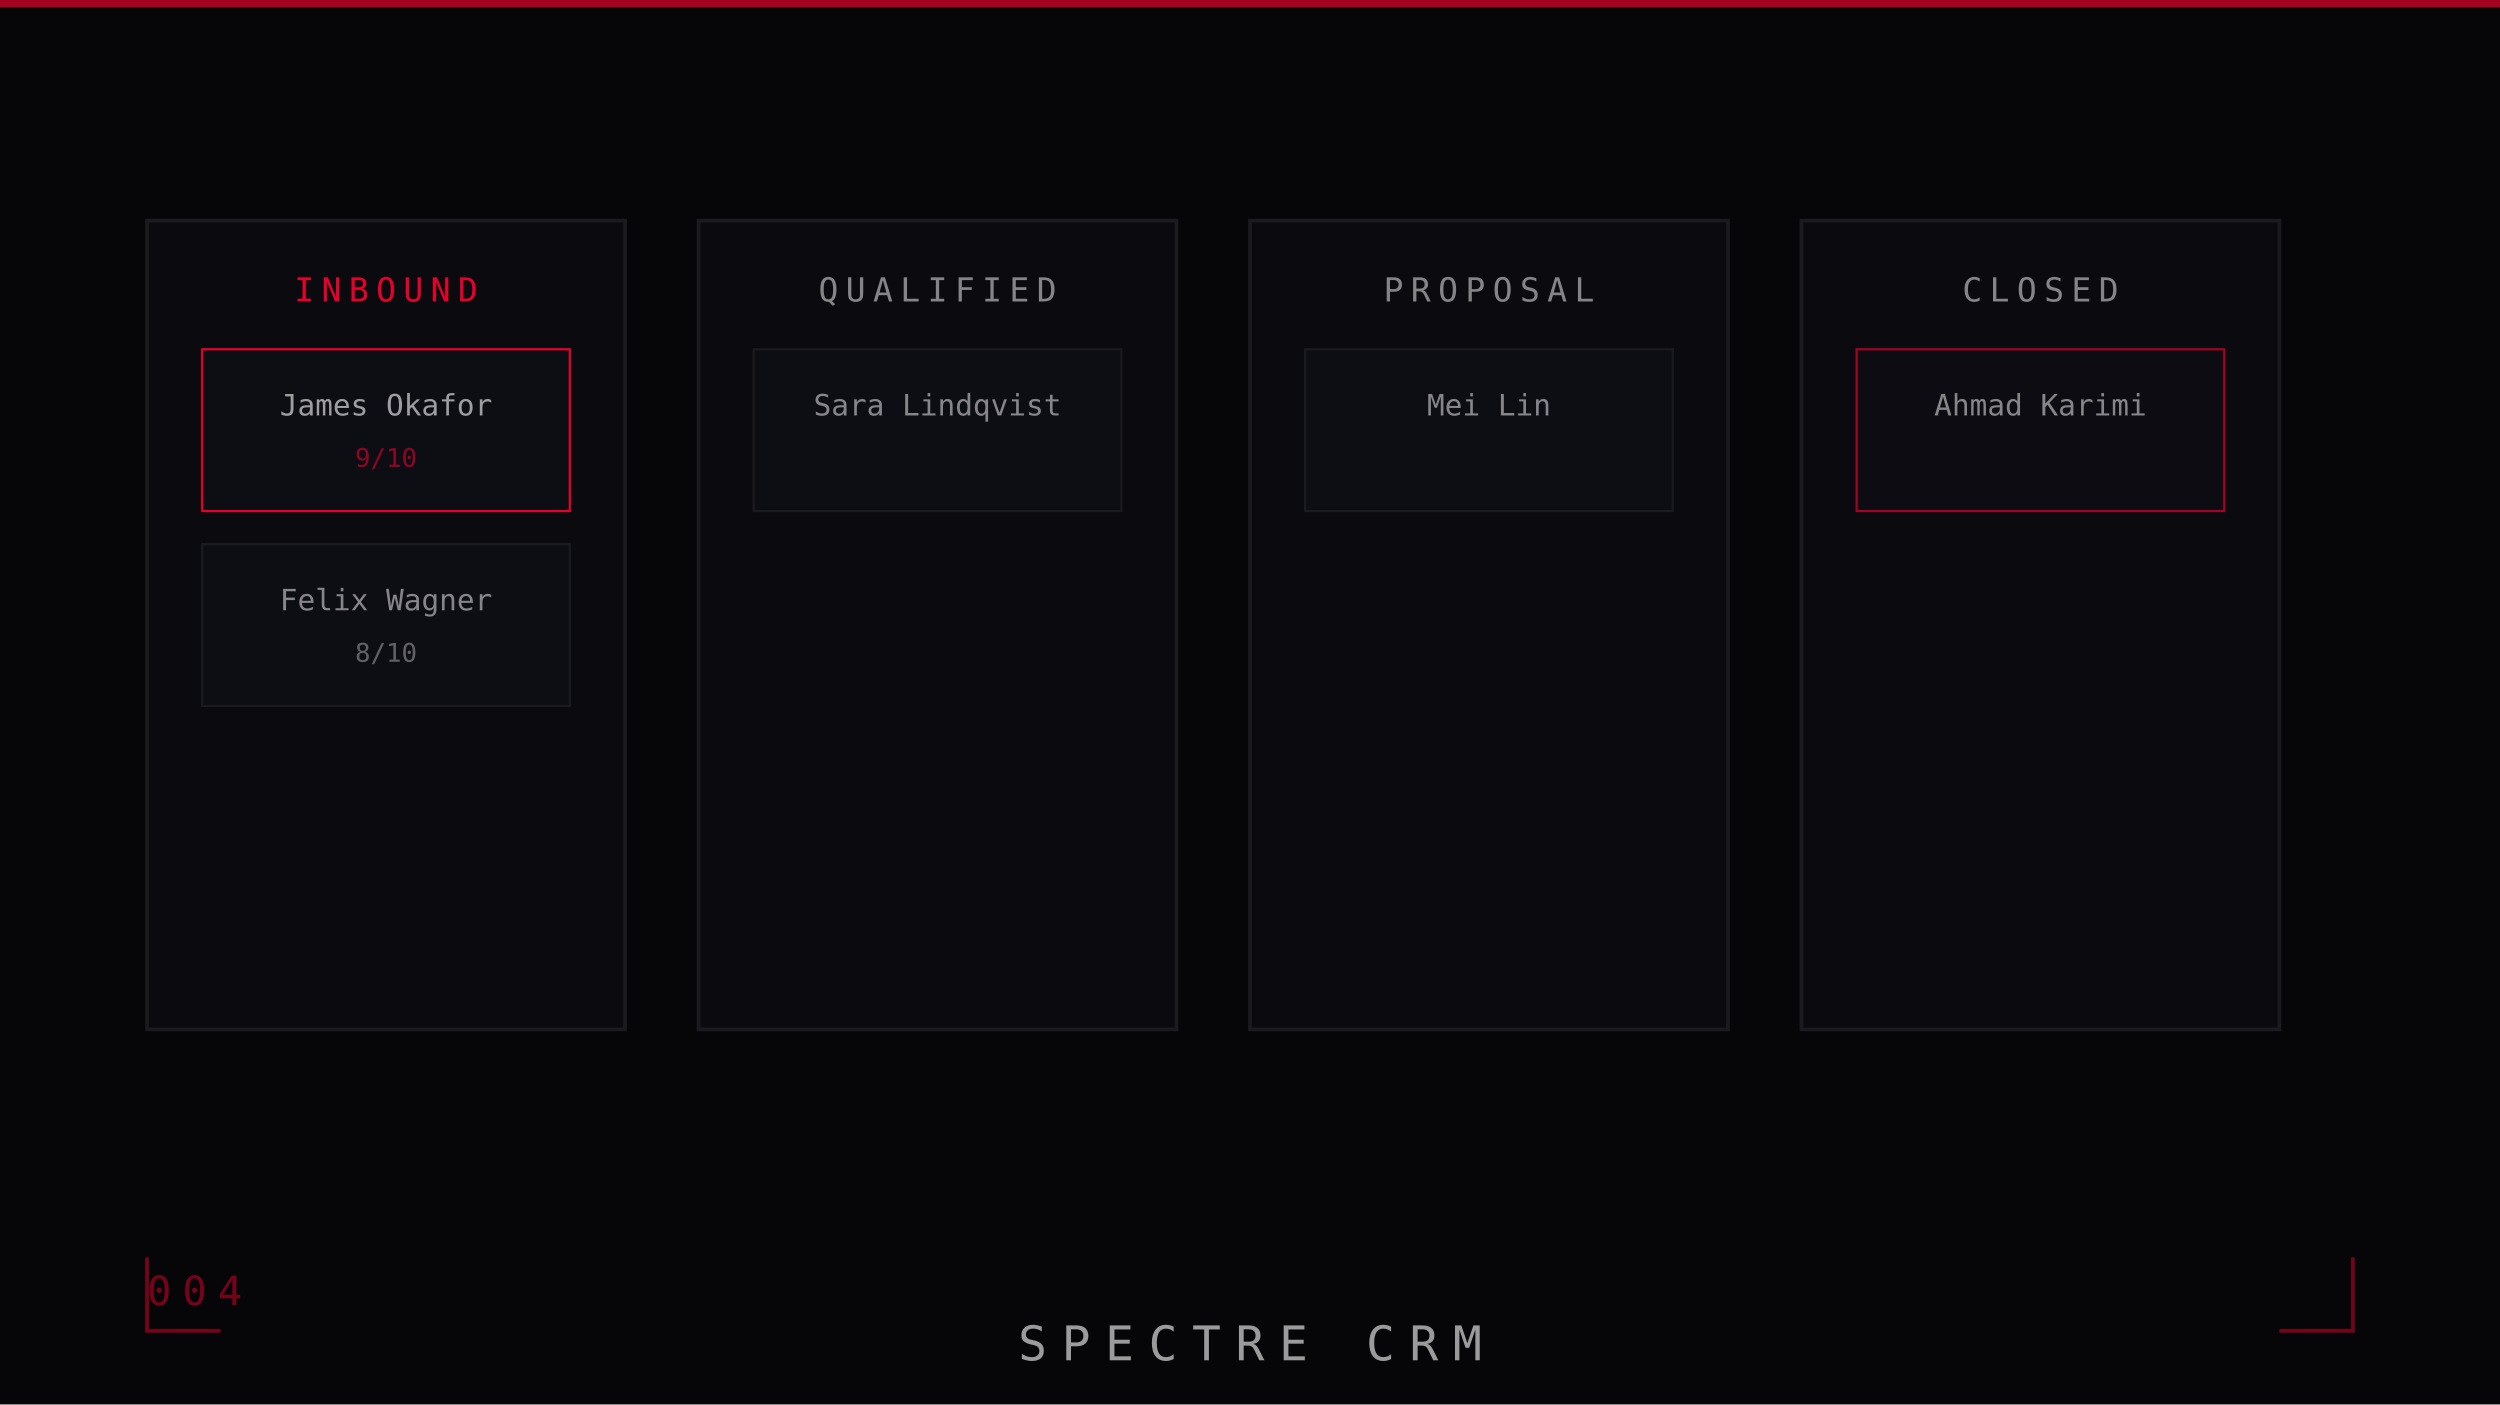
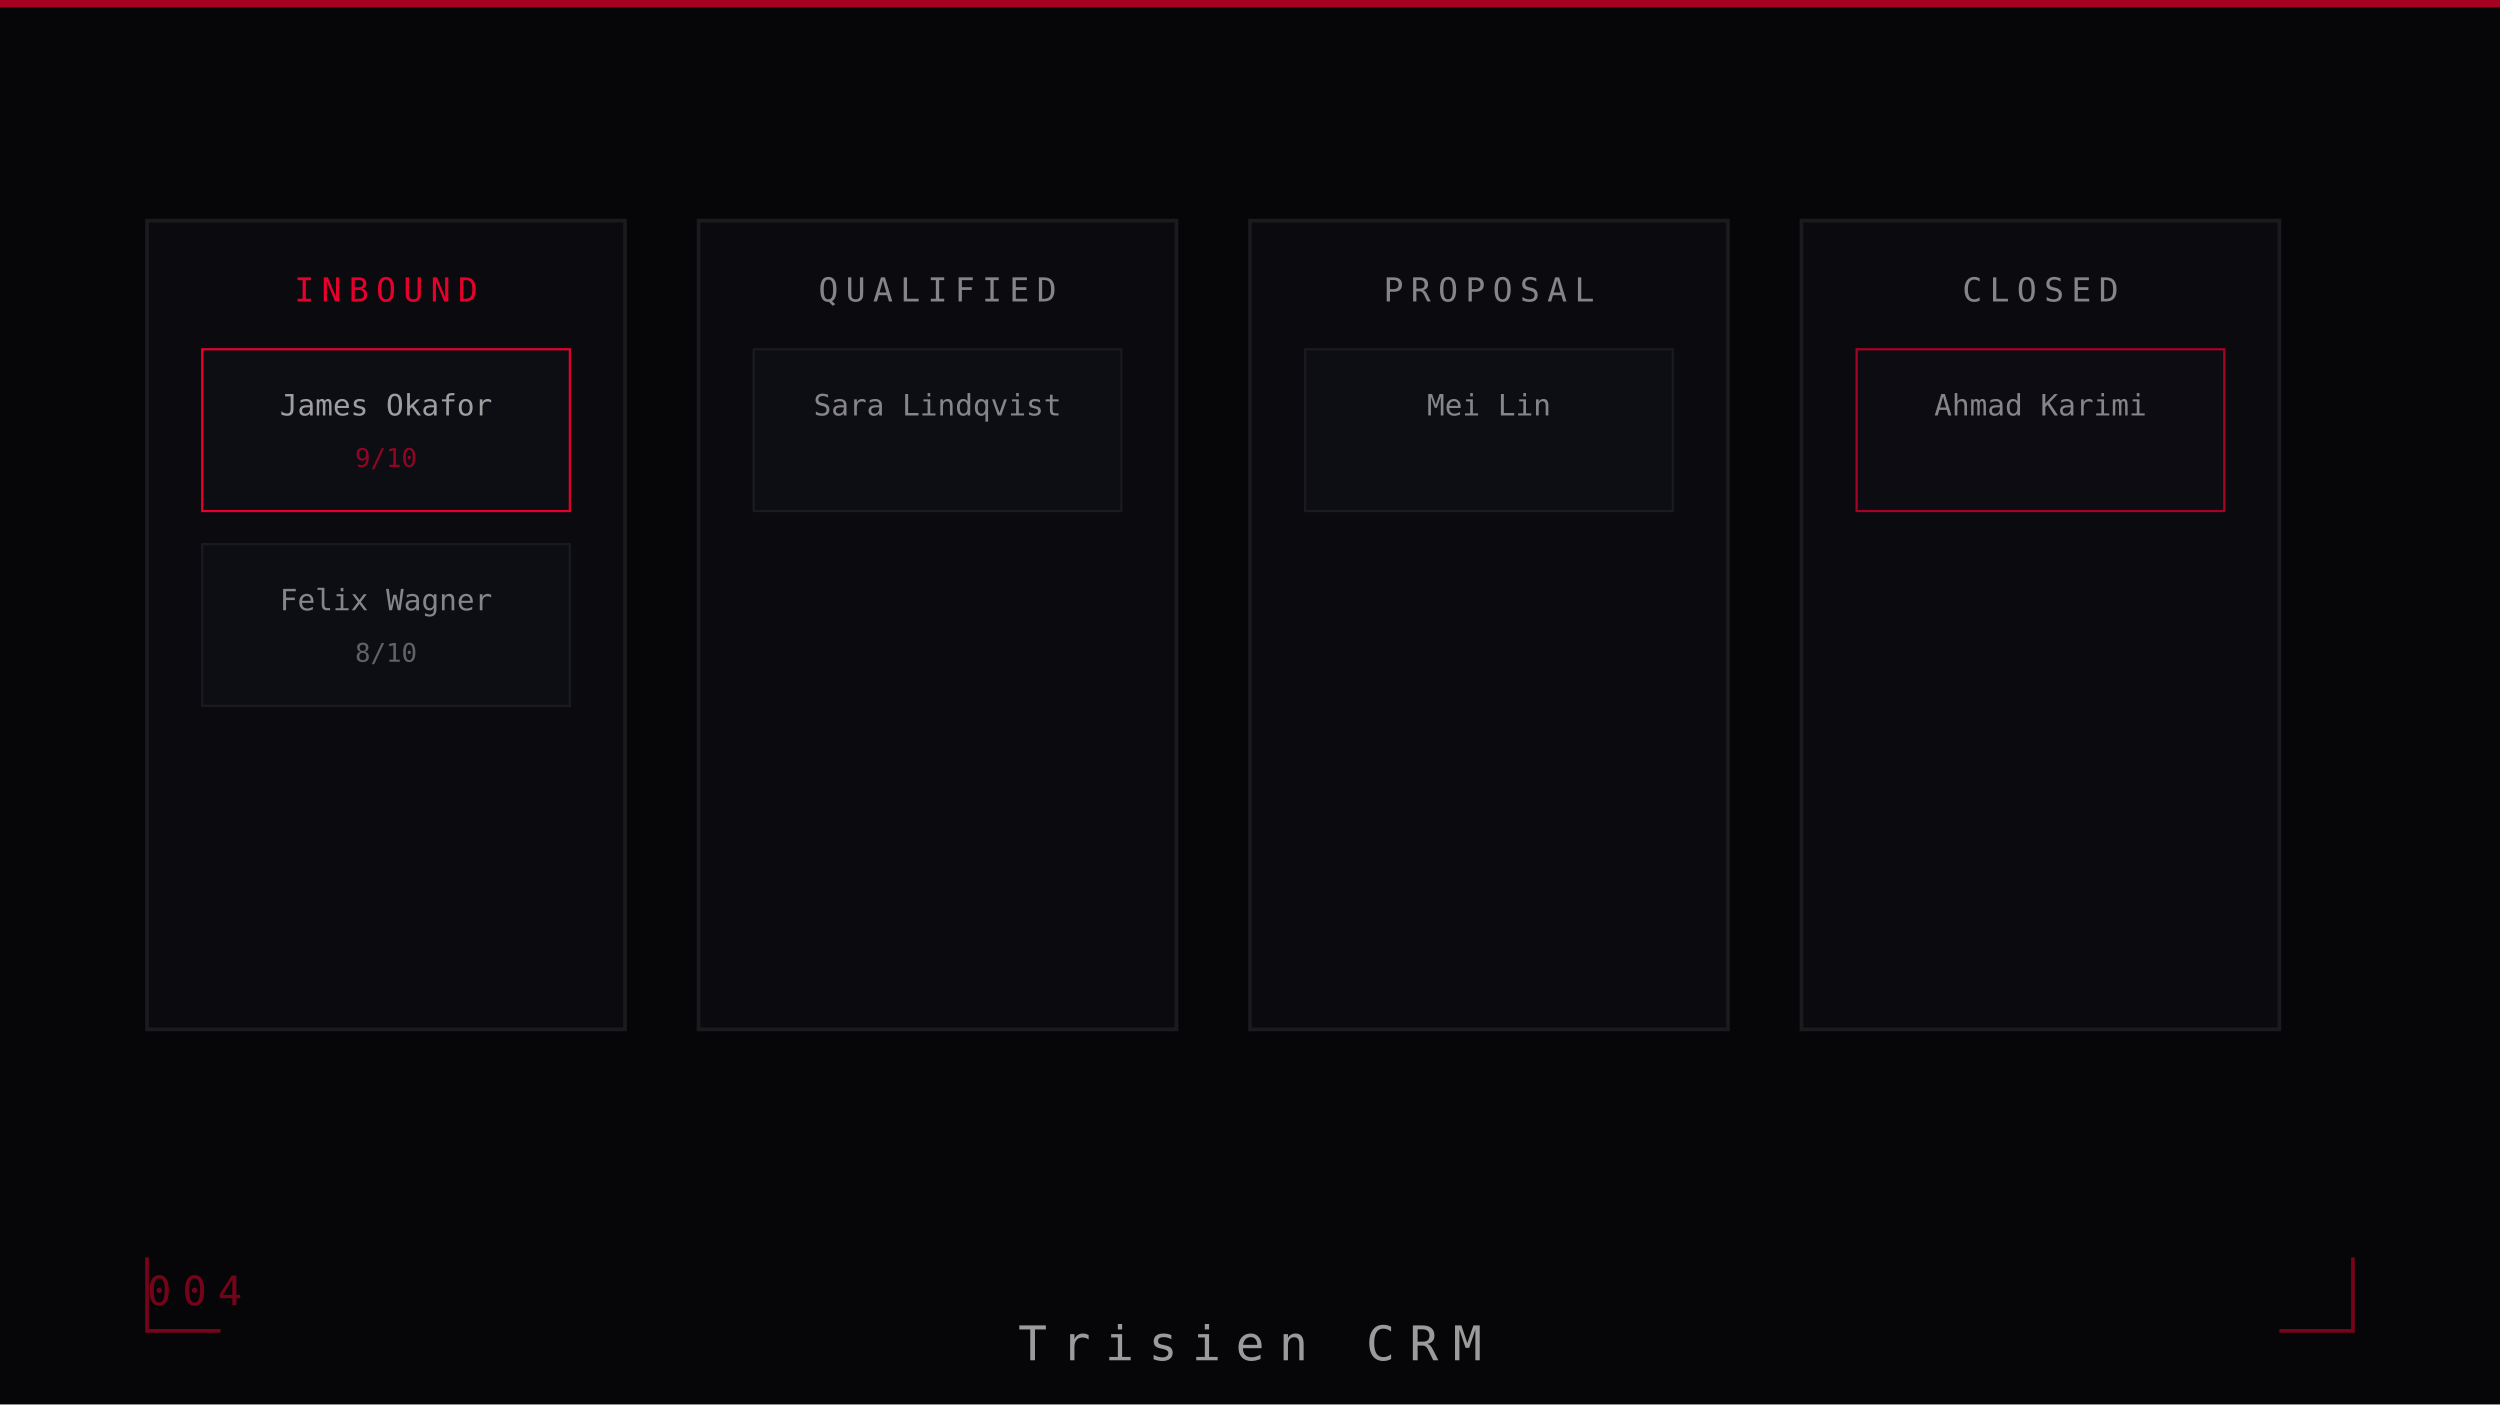
<svg xmlns="http://www.w3.org/2000/svg" width="100%" viewBox="0 0 680 382" role="img">
  <rect width="680" height="382" fill="#060608" />
  <rect x="0" y="0" width="680" height="2" fill="#E8002D" opacity="0.7" />
  <rect x="40" y="60" width="130" height="220" rx="0" fill="#0a0a0f" stroke="#1a1a1f" stroke-width="1" />
  <text x="105" y="82" text-anchor="middle" font-family="'JetBrains Mono', monospace" font-size="9" fill="#E8002D" letter-spacing="2">INBOUND</text>
  <rect x="55" y="95" width="100" height="44" rx="0" fill="#0d0d14" stroke="#E8002D" stroke-width="0.6" />
  <text x="105" y="113" text-anchor="middle" font-family="'JetBrains Mono', monospace" font-size="8" fill="#ffffff" opacity="0.6">James Okafor</text>
  <text x="105" y="127" text-anchor="middle" font-family="'JetBrains Mono', monospace" font-size="7" fill="#E8002D" opacity="0.6">9/10</text>
  <rect x="55" y="148" width="100" height="44" rx="0" fill="#0d0d14" stroke="#1a1a1f" stroke-width="0.6" />
  <text x="105" y="166" text-anchor="middle" font-family="'JetBrains Mono', monospace" font-size="8" fill="#ffffff" opacity="0.5">Felix Wagner</text>
  <text x="105" y="180" text-anchor="middle" font-family="'JetBrains Mono', monospace" font-size="7" fill="#ffffff" opacity="0.35">8/10</text>
  <rect x="190" y="60" width="130" height="220" rx="0" fill="#0a0a0f" stroke="#1a1a1f" stroke-width="1" />
  <text x="255" y="82" text-anchor="middle" font-family="'JetBrains Mono', monospace" font-size="9" fill="#ffffff" opacity="0.5" letter-spacing="2">QUALIFIED</text>
  <rect x="205" y="95" width="100" height="44" rx="0" fill="#0d0d14" stroke="#1a1a1f" stroke-width="0.6" />
  <text x="255" y="113" text-anchor="middle" font-family="'JetBrains Mono', monospace" font-size="8" fill="#ffffff" opacity="0.5">Sara Lindqvist</text>
  <rect x="340" y="60" width="130" height="220" rx="0" fill="#0a0a0f" stroke="#1a1a1f" stroke-width="1" />
  <text x="405" y="82" text-anchor="middle" font-family="'JetBrains Mono', monospace" font-size="9" fill="#ffffff" opacity="0.5" letter-spacing="2">PROPOSAL</text>
  <rect x="355" y="95" width="100" height="44" rx="0" fill="#0d0d14" stroke="#1a1a1f" stroke-width="0.6" />
  <text x="405" y="113" text-anchor="middle" font-family="'JetBrains Mono', monospace" font-size="8" fill="#ffffff" opacity="0.5">Mei Lin</text>
  <rect x="490" y="60" width="130" height="220" rx="0" fill="#0a0a0f" stroke="#1a1a1f" stroke-width="1" />
  <text x="555" y="82" text-anchor="middle" font-family="'JetBrains Mono', monospace" font-size="9" fill="#ffffff" opacity="0.5" letter-spacing="2">CLOSED</text>
  <rect x="505" y="95" width="100" height="44" rx="0" fill="#0d0d14" stroke="#E8002D" stroke-width="0.6" opacity="0.7" />
  <text x="555" y="113" text-anchor="middle" font-family="'JetBrains Mono', monospace" font-size="8" fill="#ffffff" opacity="0.5">Ahmad Karimi</text>
  <path d="M40,342 L40,362 L60,362" fill="none" stroke="#E8002D" stroke-width="1" opacity="0.5" />
  <path d="M640,342 L640,362 L620,362" fill="none" stroke="#E8002D" stroke-width="1" opacity="0.5" />
  <text x="40" y="355" font-family="'JetBrains Mono', monospace" font-size="11" fill="#E8002D" opacity="0.5" letter-spacing="3">004</text>
-   <text x="340" y="370" text-anchor="middle" font-family="'JetBrains Mono', monospace" font-size="13" fill="#ffffff" opacity="0.6" letter-spacing="4">SPECTRE CRM</text>
+   <text x="340" y="370" text-anchor="middle" font-family="'JetBrains Mono', monospace" font-size="13" fill="#ffffff" opacity="0.6" letter-spacing="4">Trisien CRM</text>
</svg>
